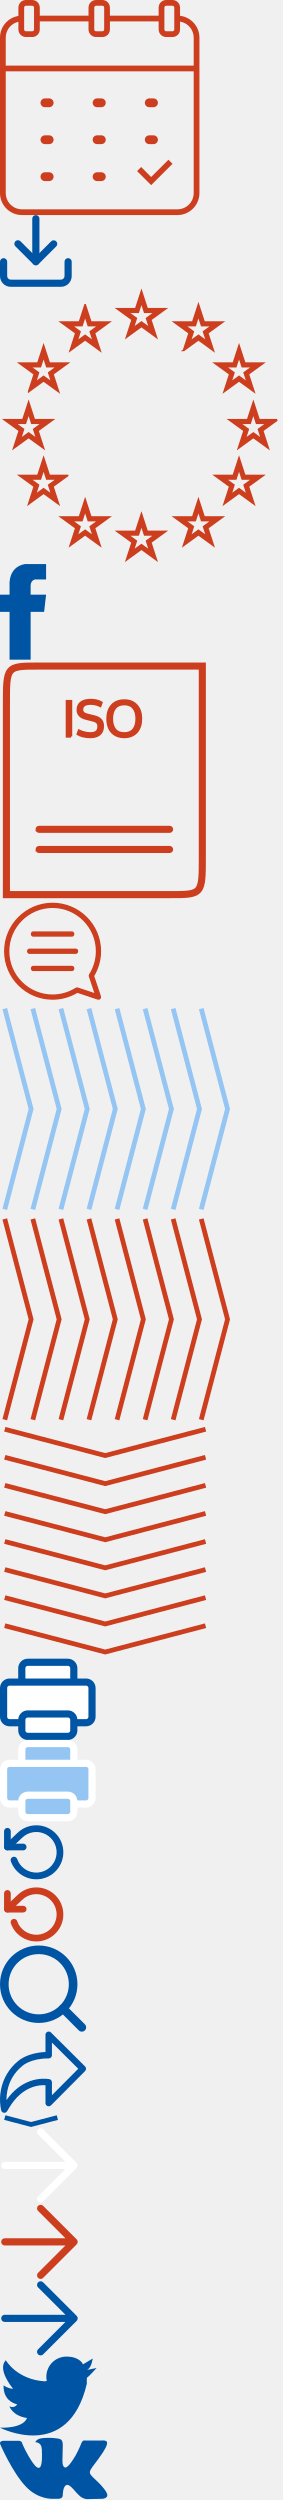
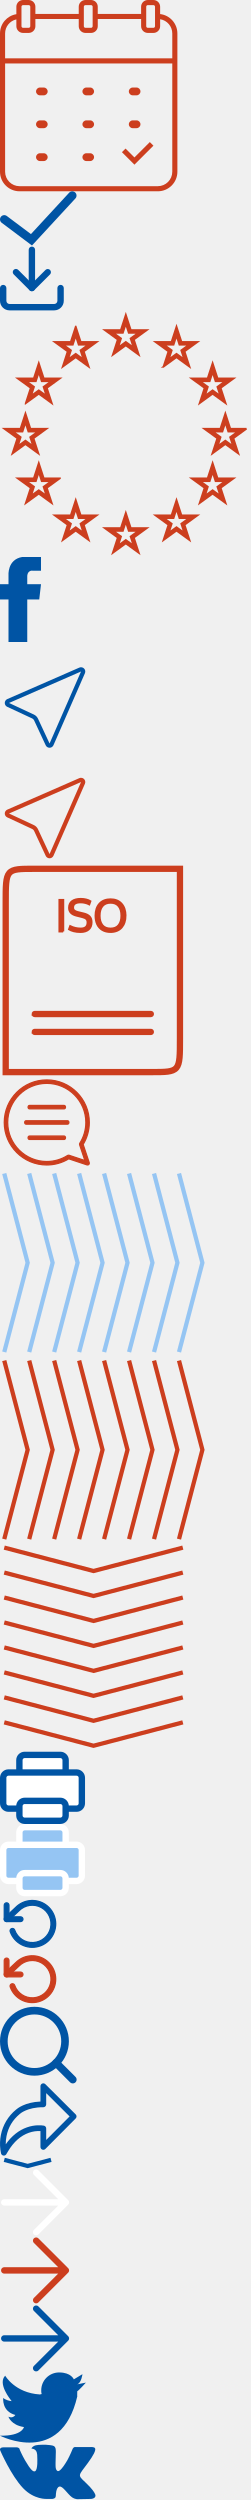
- <svg xmlns="http://www.w3.org/2000/svg" width="59" height="523" viewBox="0 0 59 523">
+ <svg xmlns="http://www.w3.org/2000/svg" width="59" height="588" viewBox="0 0 59 588">
  <svg width="42" height="45" viewBox="0 0 42 45" fill="none" id="calendar" y="0">
    <path d="M31.621 37.031L29.53 34.94l-.85.85 2.941 2.94 4.466-4.466-.85-.85-3.616 3.617zM10.291 20.587h-.896a.918.918 0 1 0 0 1.836h.896a.918.918 0 1 0 0-1.836zM10.291 28.313h-.896a.918.918 0 1 0 0 1.836h.896a.918.918 0 1 0 0-1.836zM10.291 36.044h-.896a.918.918 0 1 0 0 1.836h.896a.918.918 0 1 0 0-1.836zM21.203 20.587h-.896a.918.918 0 1 0 0 1.836h.896a.918.918 0 1 0 0-1.836zM21.203 28.313h-.896a.918.918 0 1 0 0 1.836h.896a.918.918 0 1 0 0-1.836zM21.203 36.044h-.896a.918.918 0 1 0 0 1.836h.896a.918.918 0 1 0 0-1.836zM31.22 22.423h.896a.918.918 0 1 0 0-1.836h-.897a.918.918 0 1 0 0 1.836zM31.22 30.149h.896a.918.918 0 1 0 0-1.836h-.897a.918.918 0 1 0 0 1.836z" fill="#CC3E1E" />
    <path d="M37.662 3.306V1.583C37.662.71 36.952 0 36.079 0h-1.308c-.873 0-1.583.71-1.583 1.583v1.689H22.992v-1.69C22.992.71 22.282 0 21.409 0H20.1c-.872 0-1.582.71-1.582 1.583v1.689H8.322v-1.69C8.322.71 7.612 0 6.739 0H5.431c-.873 0-1.583.71-1.583 1.583v1.754A4.578 4.578 0 0 0 0 7.87v32.523c0 2.536 2.063 4.599 4.6 4.599h32.522c2.536 0 4.599-2.064 4.599-4.6V7.872a4.603 4.603 0 0 0-4.06-4.565zM34.39 1.583c0-.21.17-.381.38-.381h1.31c.21 0 .38.17.38.38v4.581c0 .21-.17.381-.38.381h-1.31c-.21 0-.38-.17-.38-.38V1.582zm-14.67 0c0-.21.17-.381.38-.381h1.31c.21 0 .38.17.38.38v4.581c0 .21-.17.381-.38.381H20.1c-.21 0-.38-.17-.38-.38V1.582zm-14.67 0c0-.21.171-.381.381-.381H6.74c.21 0 .38.17.38.38v4.581c0 .21-.17.381-.38.381H5.43c-.21 0-.38-.17-.38-.38V1.582zM3.85 4.56v1.604c0 .872.71 1.582 1.582 1.582H6.74c.872 0 1.582-.71 1.582-1.582v-1.69H18.52v1.69c0 .872.71 1.582 1.582 1.582h1.31c.872 0 1.582-.71 1.582-1.582v-1.69H33.19v1.69c0 .872.71 1.582 1.582 1.582h1.309c.872 0 1.582-.71 1.582-1.582V4.52a3.4 3.4 0 0 1 2.858 3.35v5.847H1.201V7.871a3.38 3.38 0 0 1 2.648-3.31zm33.273 39.231H4.6a3.402 3.402 0 0 1-3.398-3.397V14.92H40.52v25.473a3.402 3.402 0 0 1-3.398 3.397z" fill="#CC3E1E" />
  </svg>
-   <svg width="15" height="15" viewBox="0 0 15 15" fill="none" id="download" y="45">
+   <svg width="18" height="13" viewBox="0 0 18 13" fill="none" id="check-blue" y="45">
+     <path d="M1 6.6l6.4 4.8L17 1" stroke="#0054A4" stroke-width="2" stroke-linecap="round" />
+   </svg>
+   <svg width="15" height="15" viewBox="0 0 15 15" fill="none" id="download" y="58">
    <path fill-rule="evenodd" clip-rule="evenodd" d="M.75 9a.75.75 0 0 1 .75.75v3a.75.75 0 0 0 .75.75h10.5a.75.75 0 0 0 .75-.75v-3a.75.75 0 0 1 1.5 0v3A2.25 2.25 0 0 1 12.75 15H2.25A2.25 2.25 0 0 1 0 12.75v-3A.75.75 0 0 1 .75 9z" fill="#0054A4" />
    <path fill-rule="evenodd" clip-rule="evenodd" d="M3.22 5.47a.75.75 0 0 1 1.06 0L7.5 8.69l3.22-3.22a.75.75 0 0 1 1.06 1.06l-3.75 3.75a.75.75 0 0 1-1.06 0L3.22 6.53a.75.75 0 0 1 0-1.06z" fill="#0054A4" />
    <path fill-rule="evenodd" clip-rule="evenodd" d="M7.5 0a.75.75 0 0 1 .75.75v9a.75.75 0 0 1-1.5 0v-9A.75.75 0 0 1 7.5 0z" fill="#0054A4" />
  </svg>
-   <svg width="59" height="58" viewBox="0 0 59 58" fill="none" id="europe" y="60">
+   <svg width="59" height="58" viewBox="0 0 59 58" fill="none" id="europe" y="73">
    <path d="M29.59 1l-1.177 3.622h-3.808l3.08 2.239-1.176 3.622 3.08-2.239 3.082 2.239-1.177-3.622 3.08-2.24h-3.807L29.59 1zm1.11 5.603l.687 2.112L29.59 7.41l-1.797 1.305.686-2.112-1.797-1.306h2.221l.687-2.113.686 2.113h2.222L30.7 6.603zM38.431 13.275l3.081-2.239 3.081 2.239-1.176-3.622 3.08-2.239H42.69l-1.177-3.622-1.176 3.622h-3.809l3.081 2.239-1.177 3.622zm.174-5.186h2.22l.687-2.113.687 2.113h2.221l-1.797 1.306.687 2.113-1.798-1.306-1.797 1.306.687-2.113-1.797-1.306zM48.103 18.241l-1.177 3.622 3.081-2.238 3.081 2.238-1.177-3.622 3.081-2.238h-3.808l-1.177-3.622-1.177 3.622h-3.808l3.081 2.238zm1.218-1.563l.686-2.113.687 2.113h2.221l-1.797 1.306.686 2.112-1.797-1.305-1.797 1.305.687-2.112-1.798-1.306h2.222zM57.987 27.838h-3.809l-1.177-3.623-1.176 3.623h-3.809l3.081 2.238-1.177 3.622 3.081-2.239 3.082 2.24-1.177-3.623 3.08-2.238zM53 30.625l-1.797 1.306.687-2.113-1.797-1.305h2.22l.687-2.113.687 2.113h2.221l-1.797 1.305.686 2.113-1.797-1.306zM51.184 39.501l-1.177-3.622-1.177 3.622h-3.808l3.081 2.239-1.177 3.622 3.081-2.238 3.081 2.238-1.177-3.622 3.082-2.239h-3.809zm.62 4.094l-1.797-1.306-1.797 1.306.687-2.113-1.797-1.306h2.22l.687-2.112.687 2.112h2.221l-1.797 1.306.686 2.113zM42.69 48.196l-1.178-3.622-1.176 3.622h-3.809l3.081 2.239-1.177 3.622 3.081-2.239 3.081 2.239-1.176-3.622 3.08-2.239H42.69zm.62 4.093l-1.798-1.305-1.797 1.305.687-2.112-1.797-1.306h2.22l.687-2.113.687 2.113h2.221l-1.797 1.306.687 2.112zM30.767 51.204l-1.177-3.622-1.177 3.622h-3.808l3.08 2.239-1.176 3.622 3.08-2.238 3.082 2.238-1.177-3.622 3.08-2.239h-3.807zm.62 4.094l-1.797-1.306-1.797 1.306.686-2.113-1.797-1.306h2.221l.687-2.112.686 2.112h2.222L30.7 53.185l.687 2.113zM18.987 48.196l-1.176-3.622-1.177 3.622h-3.809l3.081 2.239-1.177 3.622 3.082-2.239 3.08 2.239-1.176-3.622 3.08-2.239h-3.808zm.62 4.093l-1.796-1.305-1.798 1.305.687-2.112-1.797-1.306h2.221l.687-2.113.686 2.113h2.221l-1.797 1.306.687 2.112zM14.106 39.501h-3.808L9.12 35.88l-1.177 3.622H4.136l3.08 2.239-1.176 3.622 3.08-2.238 3.082 2.238-1.177-3.622 3.081-2.239zM9.121 42.29l-1.797 1.306.686-2.113-1.797-1.306h2.221l.687-2.112.686 2.112h2.222l-1.797 1.306.686 2.113-1.797-1.306zM5.985 31.46l3.081 2.238-1.176-3.622 3.08-2.238H7.163l-1.177-3.623-1.177 3.623H1l3.081 2.238-1.177 3.622 3.081-2.239zm-2.907-2.947h2.22l.687-2.113.687 2.113h2.221l-1.797 1.305.686 2.113-1.797-1.306-1.797 1.306.687-2.113-1.797-1.305zM6.04 21.863l3.08-2.238 3.082 2.238-1.177-3.622 3.08-2.238h-3.807L9.12 12.38l-1.177 3.622H4.136l3.08 2.238-1.176 3.622zm.173-5.185h2.221l.687-2.113.686 2.113h2.222l-1.797 1.306.686 2.112-1.797-1.305-1.797 1.305.686-2.112-1.797-1.306zM17.81 3.792l-1.176 3.622h-3.809l3.081 2.239-1.177 3.622 3.082-2.239 3.08 2.239-1.176-3.622 3.08-2.239h-3.808l-1.176-3.622zm1.111 5.603l.687 2.113-1.797-1.306-1.798 1.306.687-2.113-1.797-1.306h2.221l.687-2.113.686 2.113h2.221l-1.797 1.306z" fill="#CC3E1E" stroke="#CC3E1E" stroke-width=".4" />
  </svg>
-   <svg width="10" height="20" viewBox="0 0 10 20" fill="none" id="fb" y="118">
+   <svg width="10" height="20" viewBox="0 0 10 20" fill="none" id="fb" y="131">
    <path d="M6.41 4.41v2h3.231L9.231 10H6.41v10H2V10H0V6.41h2v-2S1.641.615 5.23 0h4.411v3.23h-2c0-.05-1.128-.102-1.23 1.18z" fill="#0054A4" />
  </svg>
-   <svg width="44" height="50" viewBox="0 0 44 50" fill="none" id="iso" y="138">
+   <svg width="26" height="26" viewBox="0 0 26 26" fill="none" id="geo-blue" y="151">
+     <path d="M18.859 6.478a.5.5 0 0 1 .658.658l-7.401 16.937a.5.5 0 0 1-.912.01L8.483 18.24a1.5 1.5 0 0 0-.727-.727l-5.845-2.721a.5.5 0 0 1 .011-.912L18.86 6.478z" stroke="#0054A4" />
+   </svg>
+   <svg width="26" height="26" viewBox="0 0 26 26" fill="none" id="geo-orange" y="177">
+     <path d="M18.859 6.478a.5.5 0 0 1 .658.658l-7.401 16.937a.5.5 0 0 1-.912.01L8.483 18.24a1.5 1.5 0 0 0-.727-.727l-5.845-2.721a.5.5 0 0 1 .011-.912L18.86 6.478z" stroke="#CC3E1E" />
+   </svg>
+   <svg width="44" height="50" viewBox="0 0 44 50" fill="none" id="iso" y="203">
    <path fill-rule="evenodd" clip-rule="evenodd" d="M8.145 1h34.523v40.208c0 1.975 0 3.483-.108 4.62-.108 1.134-.328 1.973-.828 2.555-.509.594-1.252.86-2.243.989-.982.127-2.281.127-3.966.127H1V9.291c0-1.976 0-3.483.108-4.62.108-1.134.329-1.973.828-2.556.509-.593 1.252-.86 2.243-.988C5.162 1 6.46 1 8.145 1zM1.788 4.736c-.105 1.1-.105 2.575-.105 4.575v39.505h33.813c1.717 0 2.972 0 3.905-.122.93-.12 1.468-.353 1.813-.755.354-.414.56-1.069.666-2.176.105-1.101.105-2.576.105-4.576V1.683H8.172c-1.717 0-2.971 0-3.905.122-.93.12-1.467.353-1.812.755-.355.414-.561 1.069-.667 2.176z" fill="#CC3E1E" stroke="#CC3E1E" stroke-width=".8" stroke-miterlimit="10" stroke-linecap="round" />
    <path fill-rule="evenodd" clip-rule="evenodd" d="M7.83 35.497c0-.19.154-.342.342-.342h27.324a.342.342 0 0 1 0 .683H8.172a.342.342 0 0 1-.341-.341zM7.83 39.709c0-.19.154-.342.342-.342h27.324a.342.342 0 0 1 0 .683H8.172a.342.342 0 0 1-.341-.341z" fill="#CC3E1E" stroke="#CC3E1E" stroke-width=".8" stroke-miterlimit="10" stroke-linecap="round" />
    <path d="M14.86 16.07h-.866V8.672h.866v7.4zM16.516 14.85c.77.38 1.596.57 2.476.57 1.084 0 1.626-.493 1.626-1.48 0-.32-.086-.58-.26-.776-.17-.2-.482-.357-.935-.47l-1.471-.37c-1.124-.284-1.686-.884-1.686-1.802 0-.703.242-1.225.725-1.566.484-.343 1.153-.515 2.006-.515.447 0 .866.049 1.256.145.39.097.717.227.98.39l-.25.706a3.927 3.927 0 0 0-.89-.33 4.359 4.359 0 0 0-1.116-.145c-1.207 0-1.81.418-1.81 1.255 0 .284.091.512.274.686.187.17.466.3.836.39l1.406.34c.6.144 1.055.374 1.366.69.31.314.465.761.465 1.341 0 .754-.232 1.323-.695 1.707-.46.38-1.088.57-1.882.57-.593 0-1.122-.06-1.585-.18-.46-.124-.826-.269-1.096-.436l.26-.72zM23.41 12.373c0 .951.218 1.698.655 2.242.437.54 1.083.81 1.937.81.854 0 1.495-.27 1.926-.81.433-.54.65-1.288.65-2.242 0-.973-.218-1.729-.655-2.266-.434-.537-1.072-.805-1.916-.805-.844 0-1.488.268-1.931.805-.444.537-.666 1.293-.666 2.267zm6.094 0c0 .564-.079 1.08-.235 1.546a3.45 3.45 0 0 1-.67 1.206c-.291.334-.658.594-1.102.78a3.88 3.88 0 0 1-1.495.276c-.747 0-1.388-.159-1.921-.476a3.023 3.023 0 0 1-1.196-1.33c-.264-.57-.396-1.24-.396-2.007 0-1.184.309-2.117.926-2.801.617-.684 1.481-1.026 2.592-1.026 1.094 0 1.95.345 2.566 1.036.62.687.93 1.62.93 2.796z" fill="#CC3E1E" />
    <path d="M14.86 16.07h-.866V8.672h.866v7.4zM16.516 14.85c.77.38 1.596.57 2.476.57 1.084 0 1.626-.493 1.626-1.48 0-.32-.086-.58-.26-.776-.17-.2-.482-.357-.935-.47l-1.471-.37c-1.124-.284-1.686-.884-1.686-1.802 0-.703.242-1.225.725-1.566.484-.343 1.153-.515 2.006-.515.447 0 .866.049 1.256.145.39.097.717.227.98.39l-.25.706a3.927 3.927 0 0 0-.89-.33 4.359 4.359 0 0 0-1.116-.145c-1.207 0-1.81.418-1.81 1.255 0 .284.091.512.274.686.187.17.466.3.836.39l1.406.34c.6.144 1.055.374 1.366.69.31.314.465.761.465 1.341 0 .754-.232 1.323-.695 1.707-.46.38-1.088.57-1.882.57-.593 0-1.122-.06-1.585-.18-.46-.124-.826-.269-1.096-.436l.26-.72zM23.41 12.373c0 .951.218 1.698.655 2.242.437.54 1.083.81 1.937.81.854 0 1.495-.27 1.926-.81.433-.54.65-1.288.65-2.242 0-.973-.218-1.729-.655-2.266-.434-.537-1.072-.805-1.916-.805-.844 0-1.488.268-1.931.805-.444.537-.666 1.293-.666 2.267zm6.094 0c0 .564-.079 1.08-.235 1.546a3.45 3.45 0 0 1-.67 1.206c-.291.334-.658.594-1.102.78a3.88 3.88 0 0 1-1.495.276c-.747 0-1.388-.159-1.921-.476a3.023 3.023 0 0 1-1.196-1.33c-.264-.57-.396-1.24-.396-2.007 0-1.184.309-2.117.926-2.801.617-.684 1.481-1.026 2.592-1.026 1.094 0 1.95.345 2.566 1.036.62.687.93 1.62.93 2.796z" stroke="#CC3E1E" stroke-width=".5" />
  </svg>
-   <svg width="22" height="22" viewBox="0 0 22 22" fill="none" id="mess" y="188">
+   <svg width="22" height="22" viewBox="0 0 22 22" fill="none" id="mess" y="253">
    <path d="M20.887 20.883a.399.399 0 0 1-.41.097l-4.304-1.436a9.96 9.96 0 0 1-5.171 1.451c-5.513 0-9.998-4.485-9.998-9.997C1.004 5.485 5.49 1 11.002 1 16.515 1 21 5.485 21 10.998a9.959 9.959 0 0 1-1.451 5.17l1.435 4.306a.4.4 0 0 1-.097.409zm-2.156-4.64a.4.4 0 0 1 .041-.34 9.164 9.164 0 0 0 1.428-4.905c0-5.072-4.126-9.198-9.198-9.198s-9.198 4.126-9.198 9.198c0 5.071 4.126 9.197 9.198 9.197 1.733 0 3.43-.493 4.906-1.427a.401.401 0 0 1 .34-.042l3.724 1.242-1.241-3.724z" fill="#CC3E1E" stroke="#CC3E1E" stroke-width=".3" />
    <path d="M15.09 7.8H6.92c-.174 0-.315-.178-.315-.4 0-.22.14-.4.314-.4h8.17c.174 0 .315.18.315.4 0 .222-.141.4-.315.4zM5.805 11c0-.22.141-.4.315-.4h9.769c.173 0 .314.18.314.4 0 .22-.14.4-.314.4H6.12c-.174 0-.315-.18-.315-.4zM6.92 15c-.174 0-.315-.18-.315-.4 0-.221.14-.4.314-.4h8.17c.174 0 .315.179.315.4 0 .22-.141.4-.315.4H6.92z" fill="#CC3E1E" stroke="#CC3E1E" stroke-width=".3" />
  </svg>
-   <svg width="49" height="44" viewBox="0 0 49 44" fill="none" id="multi-str-blue" y="210">
+   <svg width="49" height="44" viewBox="0 0 49 44" fill="none" id="multi-str-blue" y="275">
    <path d="M1 1l5.503 21L1 43M6.871 1l5.503 21-5.503 21M12.743 1l5.503 21-5.503 21M18.614 1l5.503 21-5.503 21M24.485 1l5.503 21-5.503 21M30.356 1l5.503 21-5.503 21M36.228 1l5.503 21-5.503 21M42.1 1l5.502 21L42.1 43" stroke="#95C5F3" />
  </svg>
-   <svg width="49" height="44" viewBox="0 0 49 44" fill="none" id="multi-str-orange" y="254">
+   <svg width="49" height="44" viewBox="0 0 49 44" fill="none" id="multi-str-orange" y="319">
    <path d="M1 1l5.503 21L1 43M6.871 1l5.503 21-5.503 21M12.743 1l5.503 21-5.503 21M18.614 1l5.503 21-5.503 21M24.485 1l5.503 21-5.503 21M30.356 1l5.503 21-5.503 21M36.228 1l5.503 21-5.503 21M42.1 1l5.502 21L42.1 43" stroke="#CC3E1E" />
  </svg>
-   <svg width="44" height="49" viewBox="0 0 44 49" fill="none" id="multi-str-orange-down" y="298">
+   <svg width="44" height="49" viewBox="0 0 44 49" fill="none" id="multi-str-orange-down" y="363">
    <path d="M43 1L22 6.503 1 1M43 6.871l-21 5.503L1 6.871M43 12.743l-21 5.503-21-5.503M43 18.614l-21 5.503-21-5.503M43 24.485l-21 5.503-21-5.503M43 30.357L22 35.86 1 30.357M43 36.228l-21 5.503-21-5.503M43 42.1l-21 5.502L1 42.1" stroke="#CC3E1E" />
  </svg>
-   <svg width="20" height="17" viewBox="0 0 20 17" fill="none" id="print" y="347">
+   <svg width="20" height="17" viewBox="0 0 20 17" fill="none" id="print" y="412">
    <rect x="4.56" y=".75" width="10.881" height="4.69" rx="1.25" fill="#fff" stroke="#0054A4" stroke-width="1.5" />
    <rect x=".75" y="4.893" width="18.5" height="8.5" rx="1.25" fill="#fff" stroke="#0054A4" stroke-width="1.5" />
    <rect x="4.56" y="11.56" width="10.881" height="4.69" rx="1.25" fill="#fff" stroke="#0054A4" stroke-width="1.5" />
  </svg>
-   <svg width="20" height="17" viewBox="0 0 20 17" fill="none" id="print-white" y="364">
+   <svg width="20" height="17" viewBox="0 0 20 17" fill="none" id="print-white" y="429">
    <rect x="4.56" y=".75" width="10.881" height="4.69" rx="1.25" fill="#95C5F3" stroke="#fff" stroke-width="1.5" />
    <rect x=".75" y="4.893" width="18.5" height="8.5" rx="1.25" fill="#95C5F3" stroke="#fff" stroke-width="1.5" />
    <rect x="4.56" y="11.56" width="10.881" height="4.69" rx="1.25" fill="#95C5F3" stroke="#fff" stroke-width="1.5" />
  </svg>
-   <svg width="14" height="13" viewBox="0 0 14 13" fill="none" id="reset" y="381">
+   <svg width="14" height="13" viewBox="0 0 14 13" fill="none" id="reset" y="446">
    <path fill-rule="evenodd" clip-rule="evenodd" d="M1.55 1.545a.55.55 0 0 1 .55.55v2.75h2.75a.55.55 0 1 1 0 1.1h-3.3a.55.55 0 0 1-.55-.55v-3.3a.55.55 0 0 1 .55-.55z" fill="#0054A4" stroke="#0054A4" stroke-width=".3" stroke-linecap="round" stroke-linejoin="round" />
    <path fill-rule="evenodd" clip-rule="evenodd" d="M6.833 1.054a5.5 5.5 0 1 1-4.421 7.274.55.55 0 1 1 1.037-.366 4.4 4.4 0 1 0 1.03-4.564L1.927 5.796a.55.55 0 0 1-.754-.802L3.72 2.602a5.5 5.5 0 0 1 3.114-1.548z" fill="#0054A4" stroke="#0054A4" stroke-width=".3" stroke-linecap="round" stroke-linejoin="round" />
  </svg>
-   <svg width="14" height="13" viewBox="0 0 14 13" fill="none" id="reset-color" y="394">
+   <svg width="14" height="13" viewBox="0 0 14 13" fill="none" id="reset-color" y="459">
    <path fill-rule="evenodd" clip-rule="evenodd" d="M1.55 1.545a.55.55 0 0 1 .55.55v2.75h2.75a.55.55 0 1 1 0 1.1h-3.3a.55.55 0 0 1-.55-.55v-3.3a.55.55 0 0 1 .55-.55z" fill="#CC3E1E" stroke="#CC3E1E" stroke-width=".3" stroke-linecap="round" stroke-linejoin="round" />
    <path fill-rule="evenodd" clip-rule="evenodd" d="M6.833 1.054a5.5 5.5 0 1 1-4.421 7.274.55.55 0 1 1 1.037-.366 4.4 4.4 0 1 0 1.03-4.564L1.927 5.796a.55.55 0 0 1-.754-.802L3.72 2.602a5.5 5.5 0 0 1 3.114-1.548z" fill="#CC3E1E" stroke="#CC3E1E" stroke-width=".3" stroke-linecap="round" stroke-linejoin="round" />
  </svg>
-   <svg width="18" height="18" viewBox="0 0 18 18" fill="none" id="search" y="407">
+   <svg width="18" height="18" viewBox="0 0 18 18" fill="none" id="search" y="472">
    <path fill-rule="evenodd" clip-rule="evenodd" d="M8.1 1.8a6.3 6.3 0 1 0 0 12.6 6.3 6.3 0 0 0 0-12.6zM0 8.1a8.1 8.1 0 1 1 16.2 0A8.1 8.1 0 0 1 0 8.1z" fill="#0054A4" />
    <path fill-rule="evenodd" clip-rule="evenodd" d="M12.549 12.549a.9.9 0 0 1 1.272 0l3.915 3.915a.9.9 0 1 1-1.272 1.272l-3.915-3.915a.9.9 0 0 1 0-1.272z" fill="#0054A4" />
  </svg>
-   <svg width="18" height="17" viewBox="0 0 18 17" fill="none" id="share" y="425">
+   <svg width="18" height="17" viewBox="0 0 18 17" fill="none" id="share" y="490">
    <path d="M10.665.197a.675.675 0 0 0-1.151.479v3.606c-3.648.145-5.474 1.659-5.753 1.91a10.248 10.248 0 0 0-3.553 5.956c-.228 1.13-.269 2.29-.12 3.432v.004l.004.03.144.826a.676.676 0 0 0 1.244.232l.43-.718c1.321-2.198 2.967-3.655 4.894-4.33a7.087 7.087 0 0 1 2.71-.398v3.735a.676.676 0 0 0 1.154.476l7.136-7.178a.676.676 0 0 0-.003-.956L10.665.197zm.2 13.126v-2.706a.676.676 0 0 0-.569-.667c-.577-.093-2.118-.24-3.939.398-1.942.68-3.623 2.021-5.007 3.99a9.634 9.634 0 0 1 .183-1.927c.41-2.077 1.453-3.822 3.098-5.185a.62.62 0 0 0 .042-.037c.047-.044 1.762-1.594 5.51-1.566h.005a.676.676 0 0 0 .676-.676V2.302l5.506 5.483-5.506 5.538z" fill="#0054A4" />
  </svg>
-   <svg width="13" height="3" viewBox="0 0 13 3" fill="none" id="small-str" y="442">
+   <svg width="13" height="3" viewBox="0 0 13 3" fill="none" id="small-str" y="507">
    <path d="M12 1L6.5 2.441 1 1" stroke="#0054A4" />
  </svg>
-   <svg width="17" height="16" viewBox="0 0 17 16" fill="none" id="str-big-link-inside" y="445">
+   <svg width="17" height="16" viewBox="0 0 17 16" fill="none" id="str-big-link-inside" y="510">
    <path d="M1 8h14.5m0 0l-7-7m7 7l-7 7" stroke="#fff" stroke-width="1.5" stroke-linecap="round" />
  </svg>
-   <svg width="17" height="16" viewBox="0 0 17 16" fill="none" id="str-link" y="461">
+   <svg width="17" height="16" viewBox="0 0 17 16" fill="none" id="str-link" y="526">
    <path d="M1 8h14.5m0 0l-7-7m7 7l-7 7" stroke="#CC3E1E" stroke-width="1.5" stroke-linecap="round" />
  </svg>
-   <svg width="17" height="16" viewBox="0 0 17 16" fill="none" id="str-news" y="477">
+   <svg width="17" height="16" viewBox="0 0 17 16" fill="none" id="str-news" y="542">
    <path d="M1 8h14.5m0 0l-7-7m7 7l-7 7" stroke="#0054A4" stroke-width="1.5" stroke-linecap="round" />
  </svg>
-   <svg width="21" height="17" viewBox="0 0 21 17" fill="none" id="tw" y="493">
+   <svg width="21" height="17" viewBox="0 0 21 17" fill="none" id="tw" y="558">
    <path d="M18.174 2.792l2.03-.406s-1.675 1.878-2.03 2.03c-.051.914 0 1.219 0 1.219C14.316 22.235 0 14.874 0 14.874c5.229.101 5.635-2.03 5.635-2.03-3.046-.458-3.655-2.437-3.655-2.437C3.046 10.914 3.604 10 3.604 10 .355 9.138.761 5.99.761 5.99c.559.507 1.473.71 1.98.76-.304-.405-3.35-4.111-1.523-5.99 0 0 2.285 4.062 8.173 4.417l.406-.102c-.101-.304-.101-.558-.101-.863A4.203 4.203 0 0 1 13.909 0c2.843 0 3.452 1.624 3.452 1.624l2.03-1.218c0-.05-.202 1.98-1.217 2.386z" fill="#0054A4" />
  </svg>
-   <svg width="23" height="13" viewBox="0 0 23 13" fill="none" id="vk" y="510">
+   <svg width="23" height="13" viewBox="0 0 23 13" fill="none" id="vk" y="575">
    <path d="M10.982 12.747h1.354s.431-.062.616-.247c.185-.184.185-.615.185-.615s0-1.786.8-2.032c.8-.247 1.91 1.724 3.018 2.524.862.554 1.478.431 1.478.431l3.017-.061s1.54-.123.8-1.355c-.061-.123-.43-.924-2.216-2.586-1.848-1.724-1.601-1.478.615-4.495 1.355-1.848 1.91-2.956 1.724-3.449-.184-.431-1.17-.308-1.17-.308h-3.386s-.247-.061-.431.062c-.185.123-.308.37-.308.37s-.554 1.416-1.232 2.647c-1.478 2.525-2.094 2.71-2.34 2.525-.554-.308-.43-1.416-.43-2.217 0-2.463.369-3.51-.74-3.756-.37-.062-.616-.123-1.6-.185-1.232 0-2.218 0-2.772.308-.37.185-.677.616-.492.616.246 0 .738.123.985.492.37.493.308 1.54.308 1.54s.184 2.894-.493 3.263c-.431.247-1.047-.246-2.402-2.586C5.193 2.463 4.64 1.17 4.64 1.17s0-.246-.185-.37C4.208.617 3.962.617 3.962.617H.759s-.492 0-.677.246c-.185.185 0 .554 0 .554s2.525 5.85 5.357 8.806c2.587 2.71 5.543 2.525 5.543 2.525z" fill="#0054A4" />
  </svg>
</svg>
